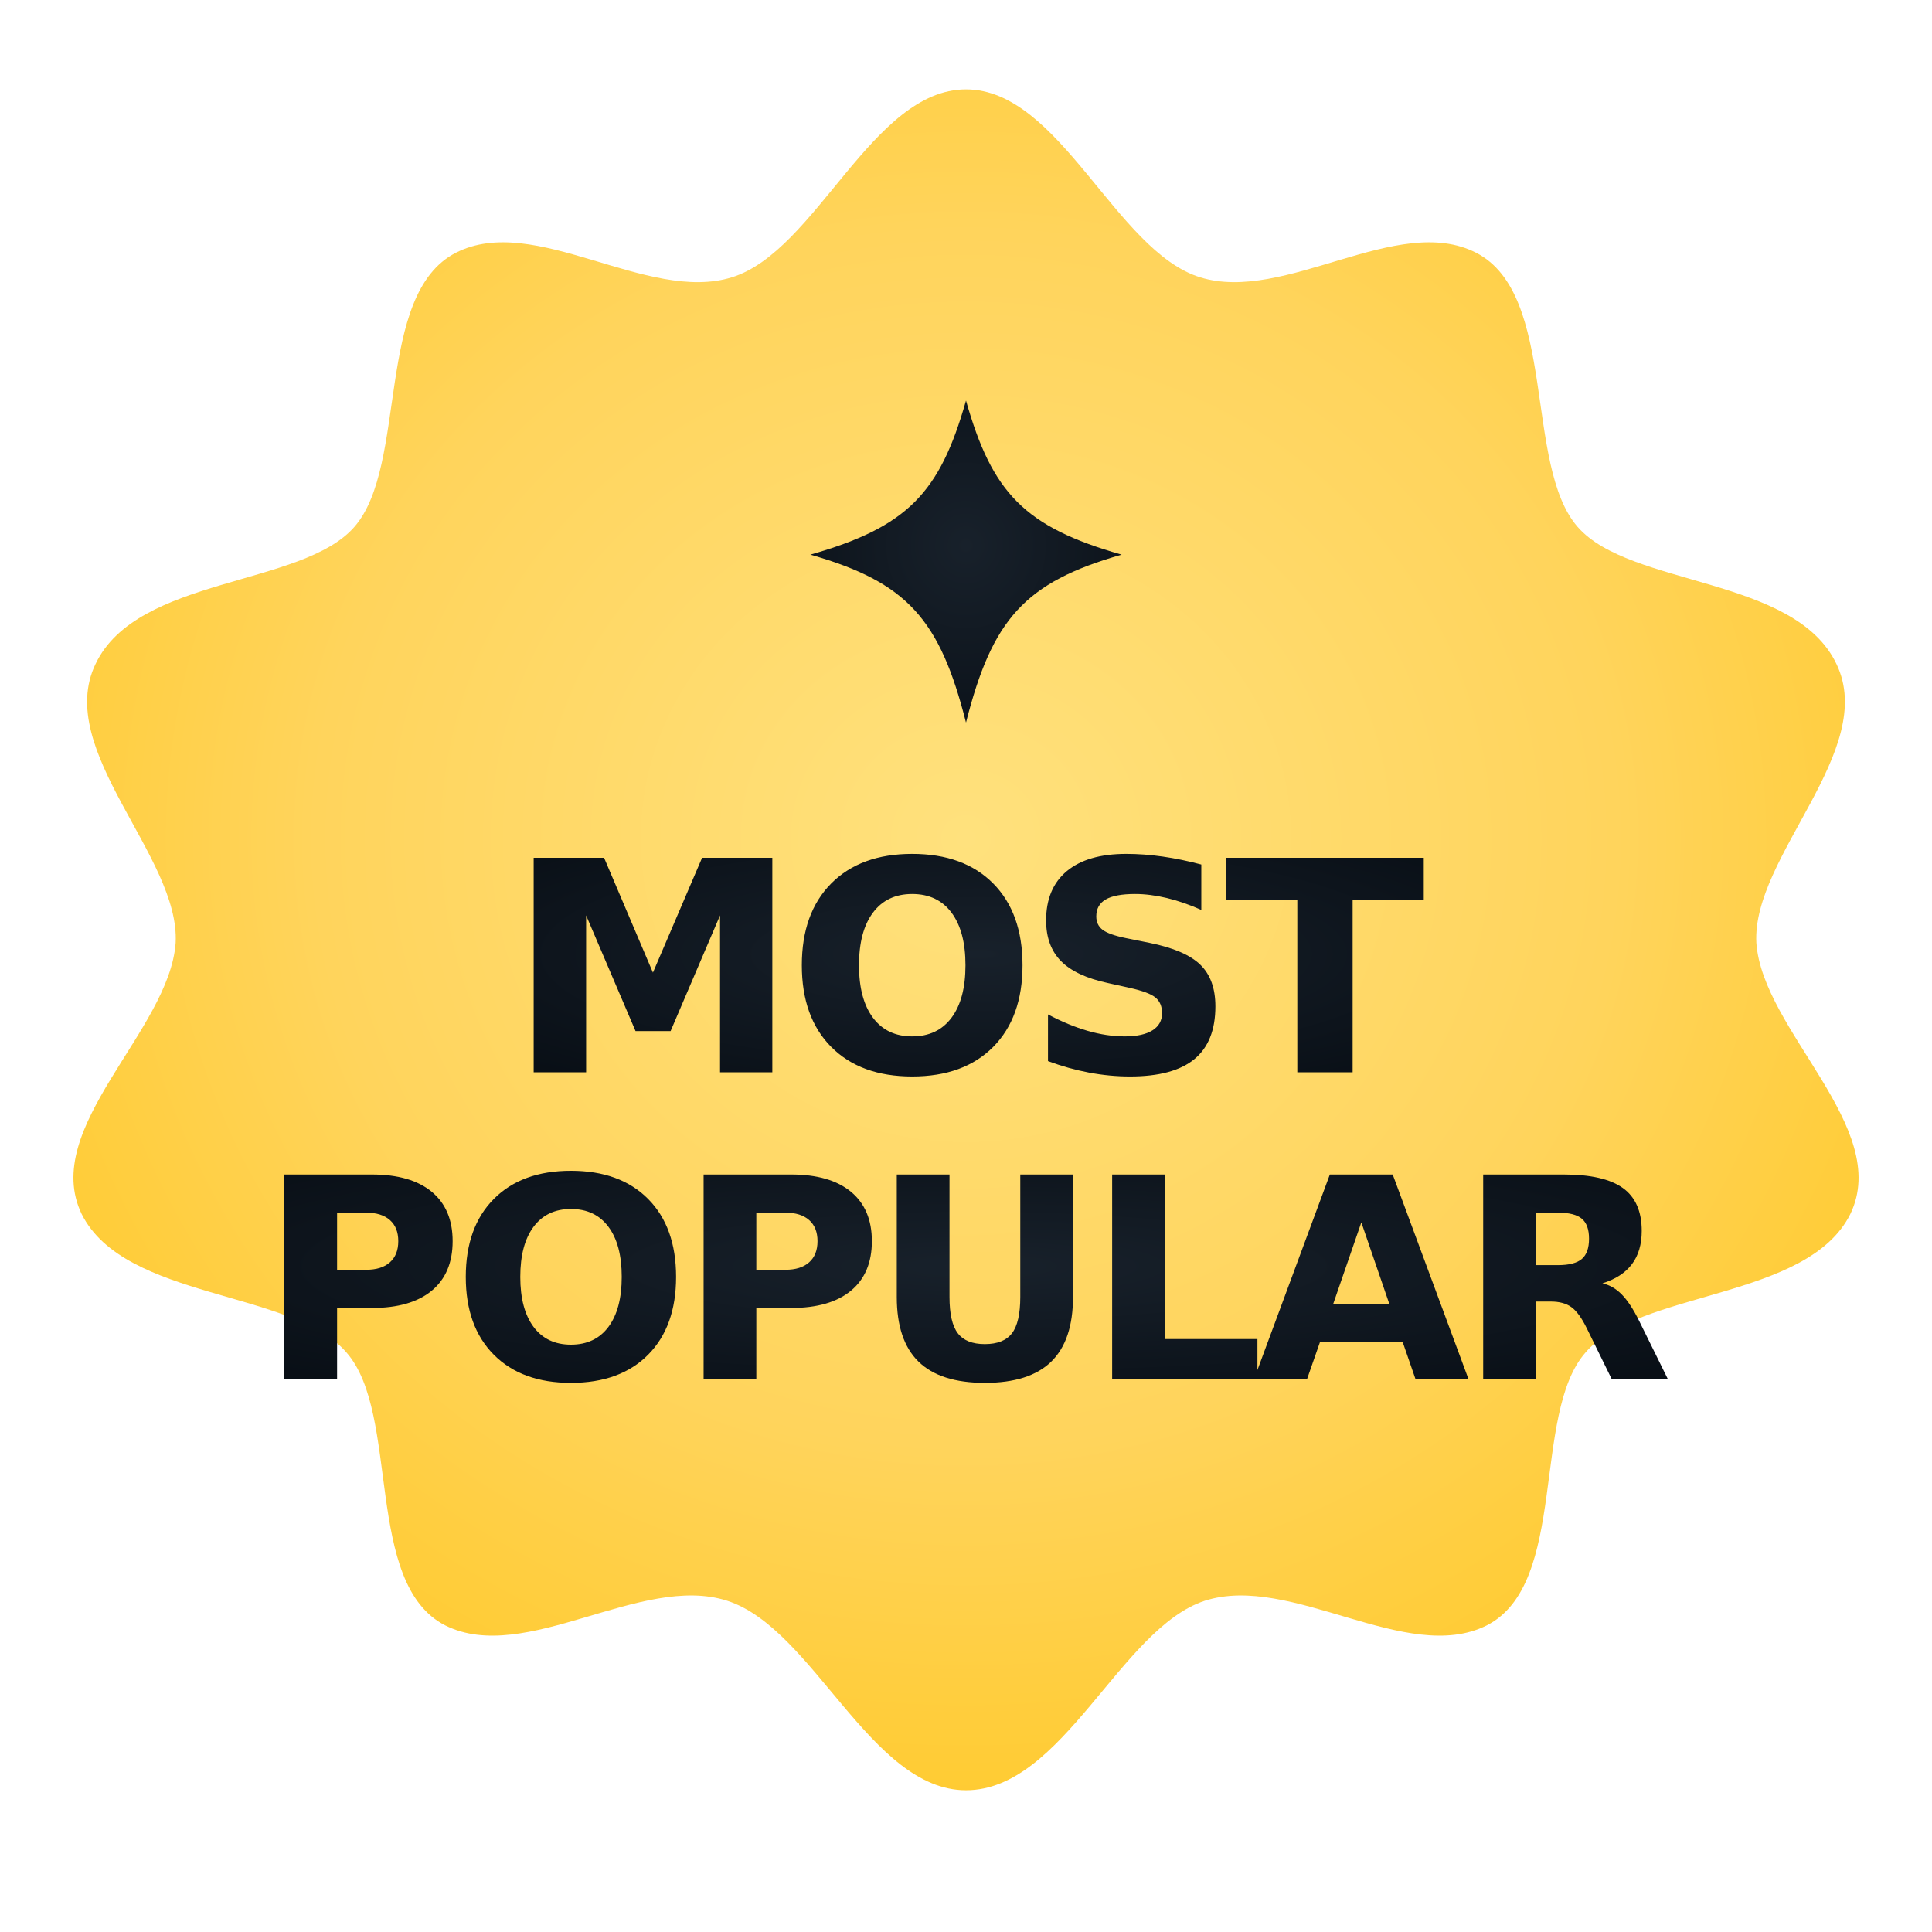
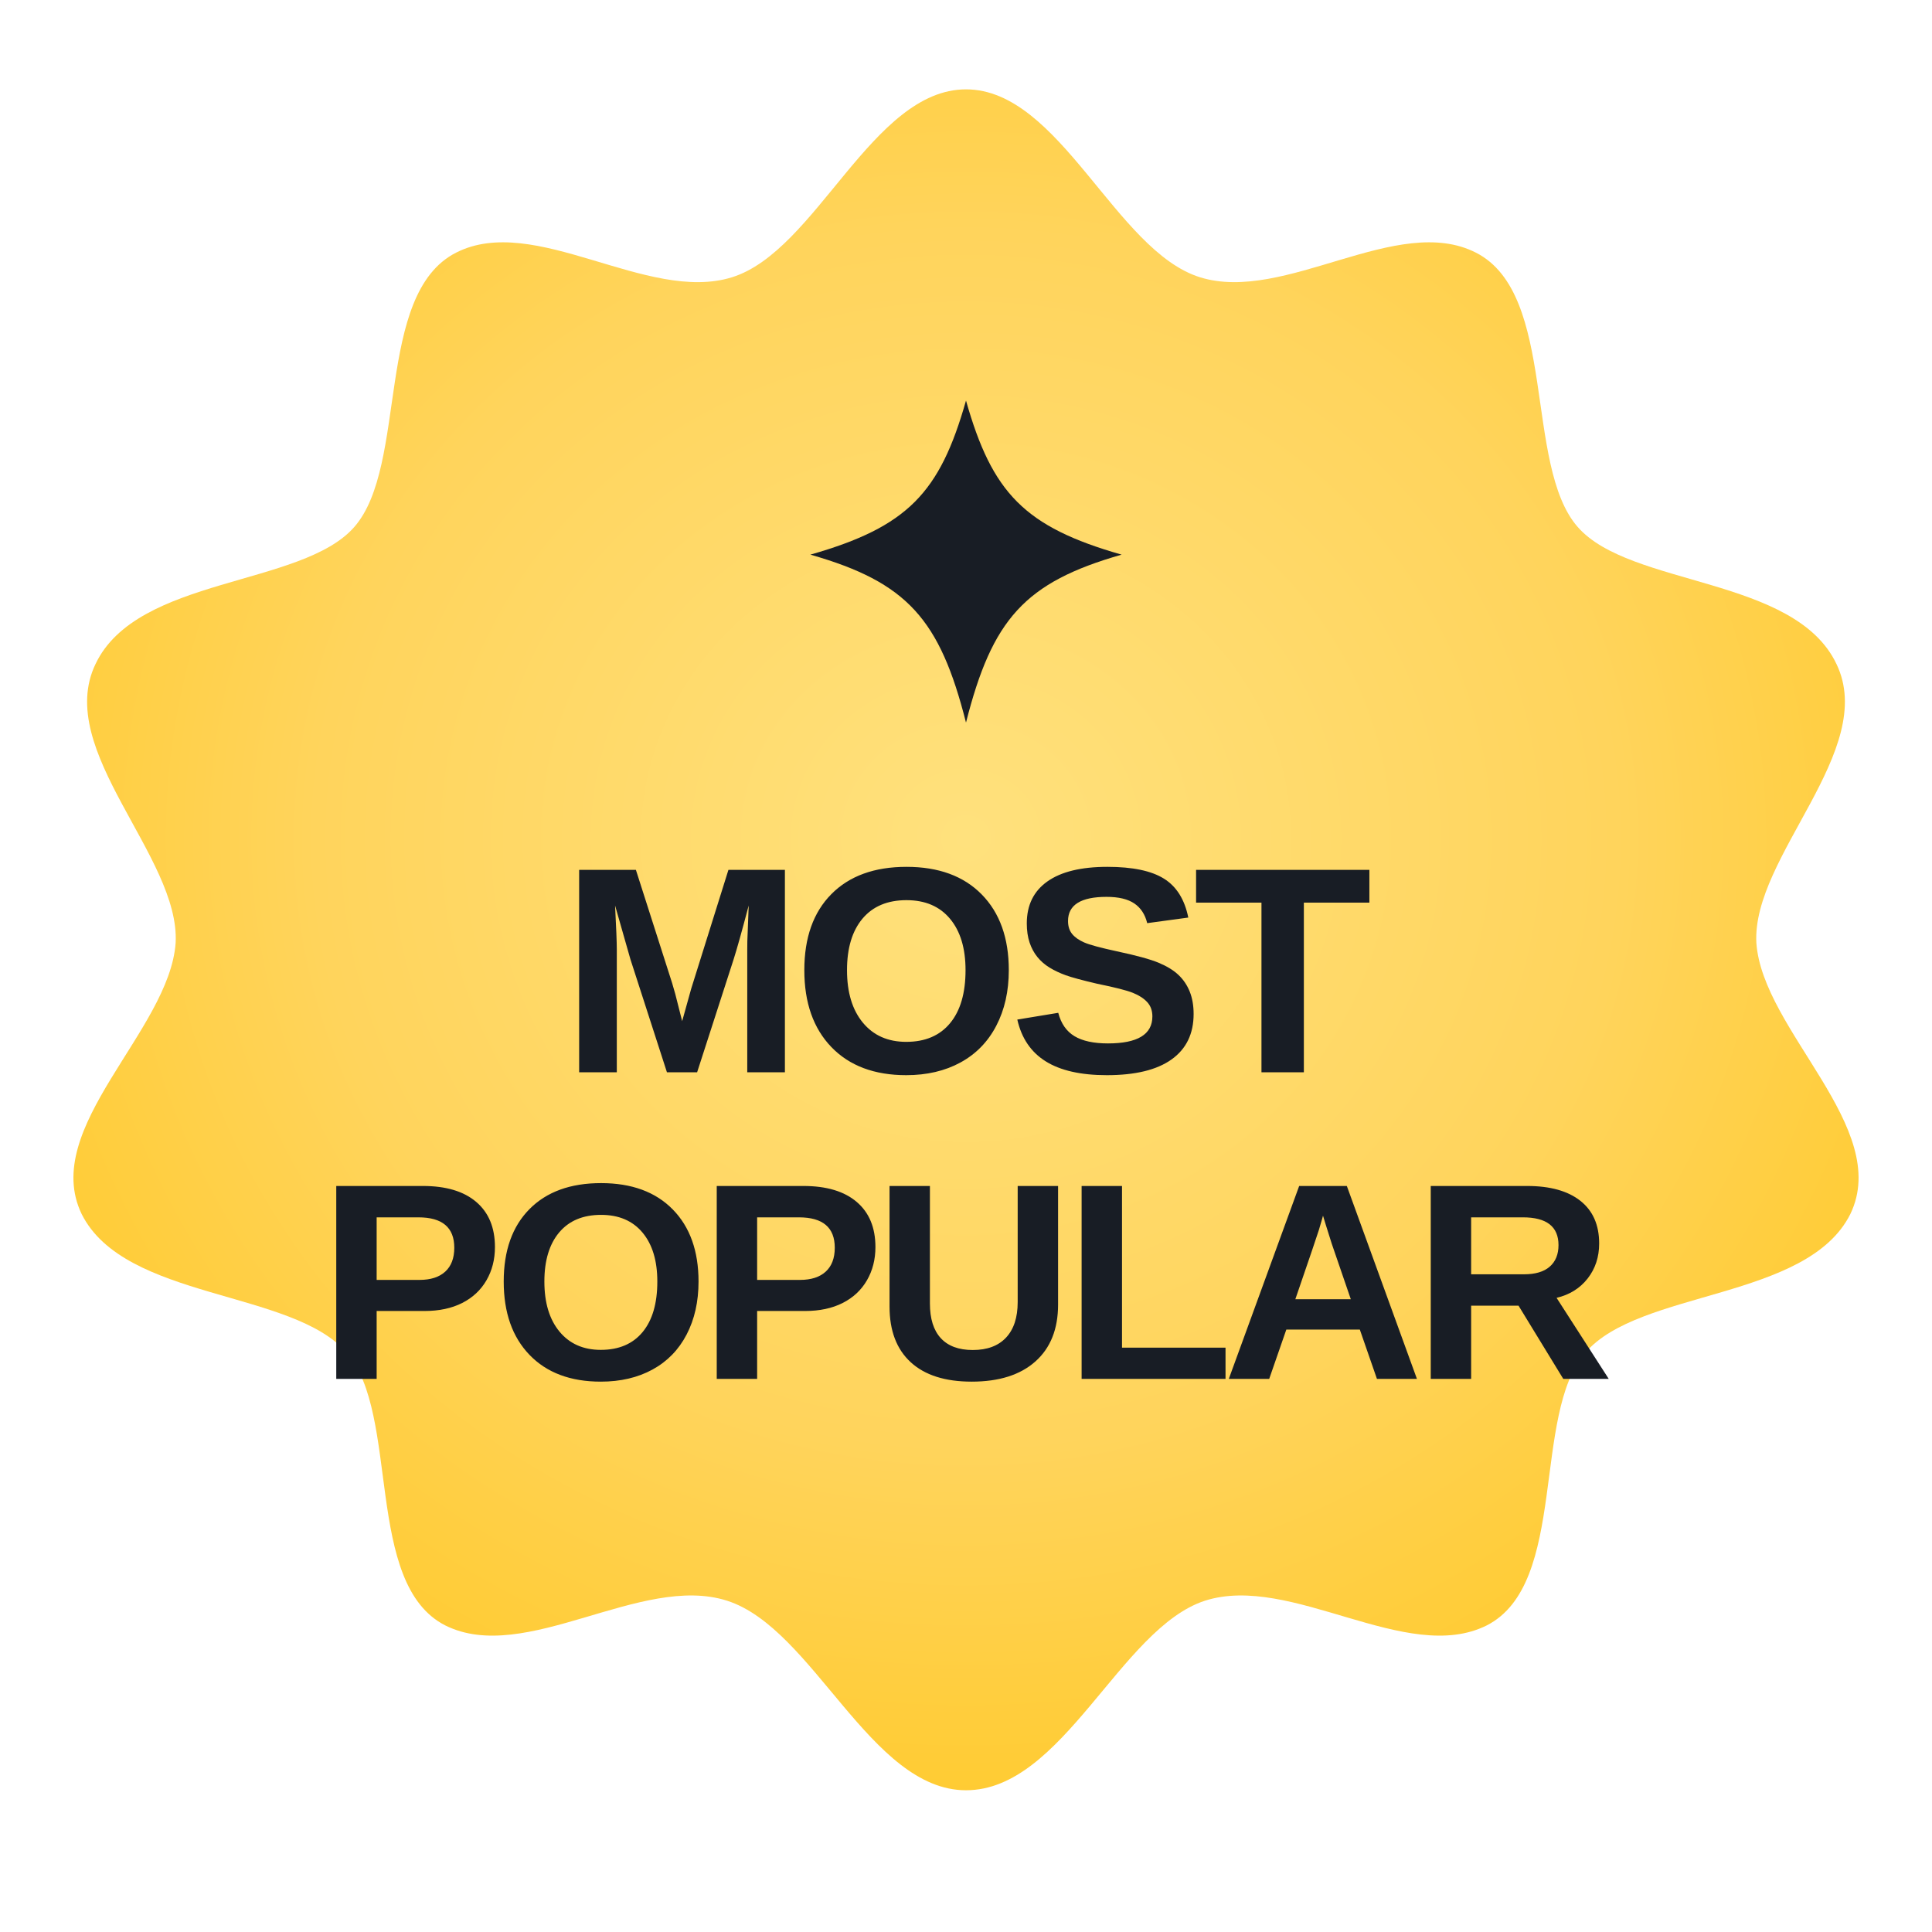
<svg xmlns="http://www.w3.org/2000/svg" width="1254" height="1254" viewBox="0 0 1254 1254" role="img" aria-labelledby="title desc">
  <defs>
    <radialGradient id="gold" cx="50%" cy="44%" r="62%">
      <stop offset="0" stop-color="#ffe17d" />
      <stop offset="0.58" stop-color="#ffd45c" />
      <stop offset="1" stop-color="#ffc928" />
    </radialGradient>
-     <radialGradient id="ink" cx="50%" cy="45%" r="75%">
-       <stop offset="0" stop-color="#18212b" />
-       <stop offset="1" stop-color="#080e15" />
-     </radialGradient>
  </defs>
  <path fill="url(#gold)" d="M627 58     C688 58 724 163 779 180 C834 197 907 138 958 164     C1011 191 989 302 1024 342 C1058 381 1165 374 1192 431     C1219 487 1137 556 1140 612 C1144 669 1228 732 1201 788     C1173 844 1064 837 1029 878 C994 918 1018 1028 965 1055     C913 1081 838 1021 782 1039 C727 1057 690 1162 627 1162     C565 1162 528 1057 472 1039 C416 1021 341 1081 289 1055     C236 1028 260 918 225 878 C190 837 81 844 53 788     C26 732 110 669 114 612 C117 556 35 487 62 431     C89 374 196 381 230 342 C265 302 243 191 296 164     C347 138 420 197 475 180 C530 163 566 58 627 58 Z" />
-   <path fill="url(#ink)" d="M627 260     C644 320 665 342 728 360     C665 378 644 402 627 469     C610 402 589 378 526 360     C589 342 610 320 627 260 Z" />
-   <g fill="url(#ink)" text-anchor="middle" font-family="DejaVu Sans, sans-serif" font-weight="900" letter-spacing="-8">
+   <path fill="#181D25" d="M627 260     C644 320 665 342 728 360     C665 378 644 402 627 469     C610 402 589 378 526 360     C589 342 610 320 627 260 Z" />
+   <g fill="#181D25" text-anchor="middle" font-family="Arial Black, Helvetica Neue, Arial, sans-serif" font-weight="900" letter-spacing="-8">
    <text x="627" y="696" font-size="191">MOST</text>
    <text x="627" y="895" font-size="182">POPULAR</text>
  </g>
</svg>
